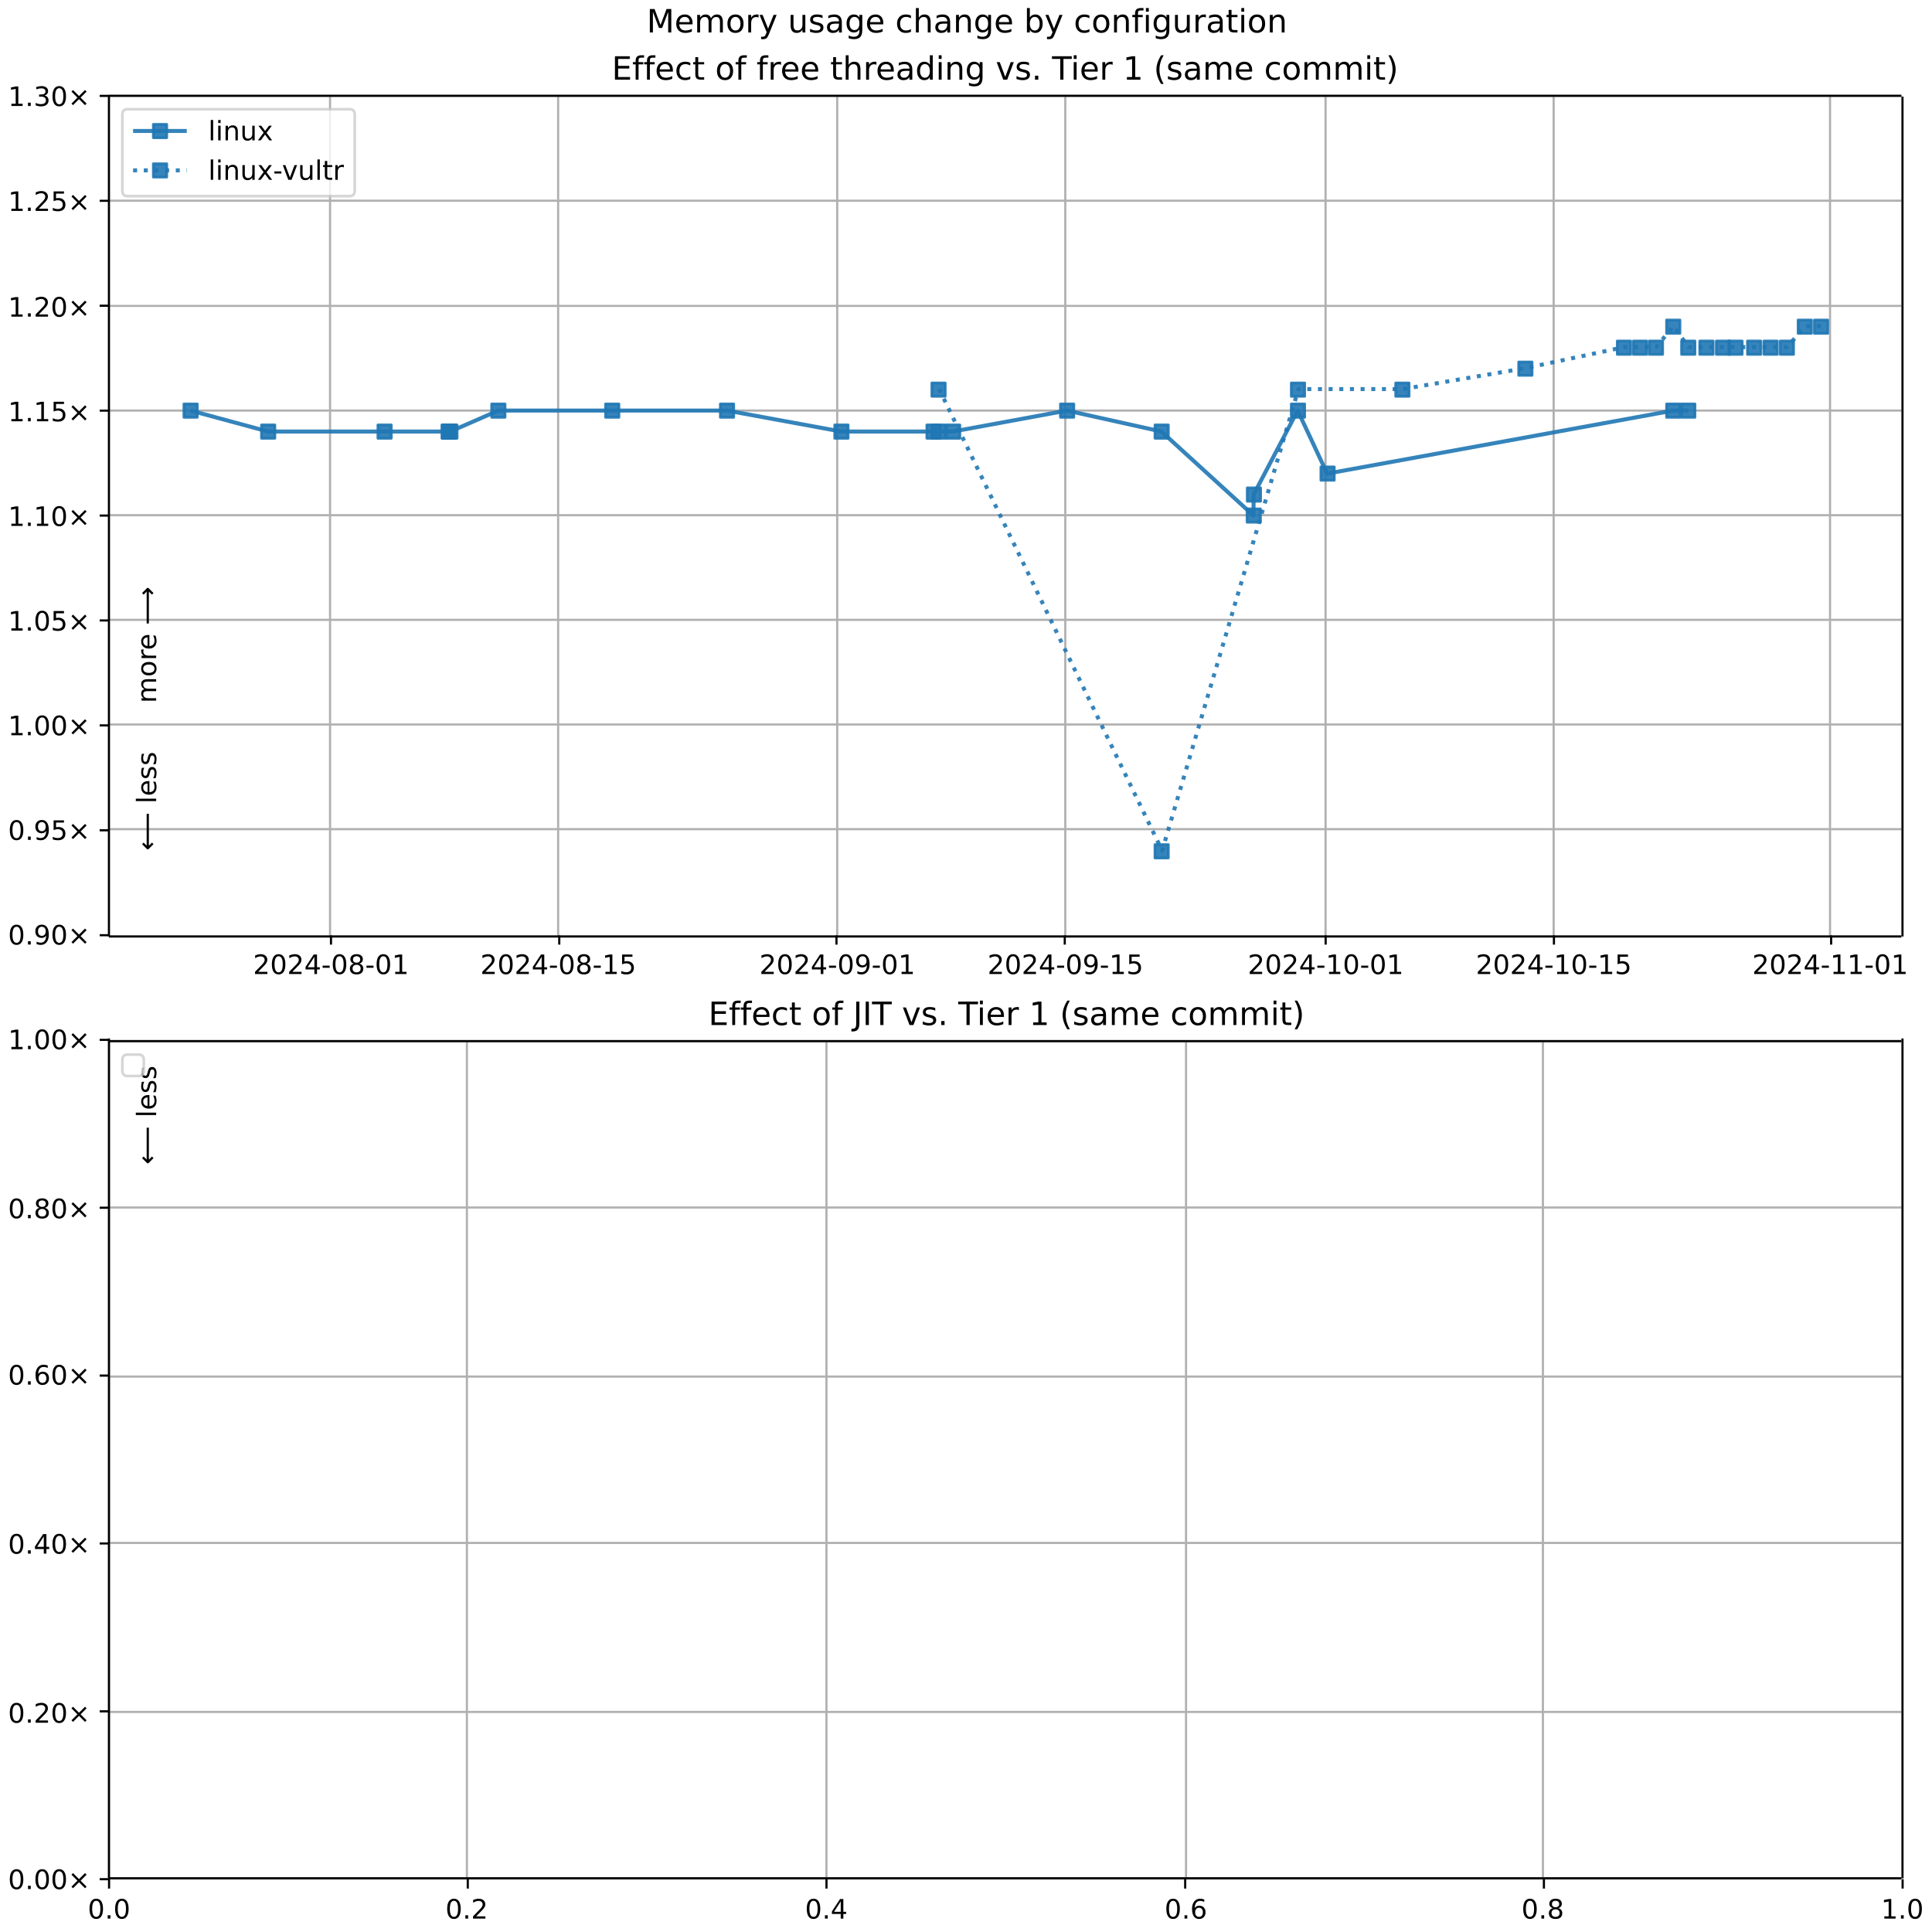
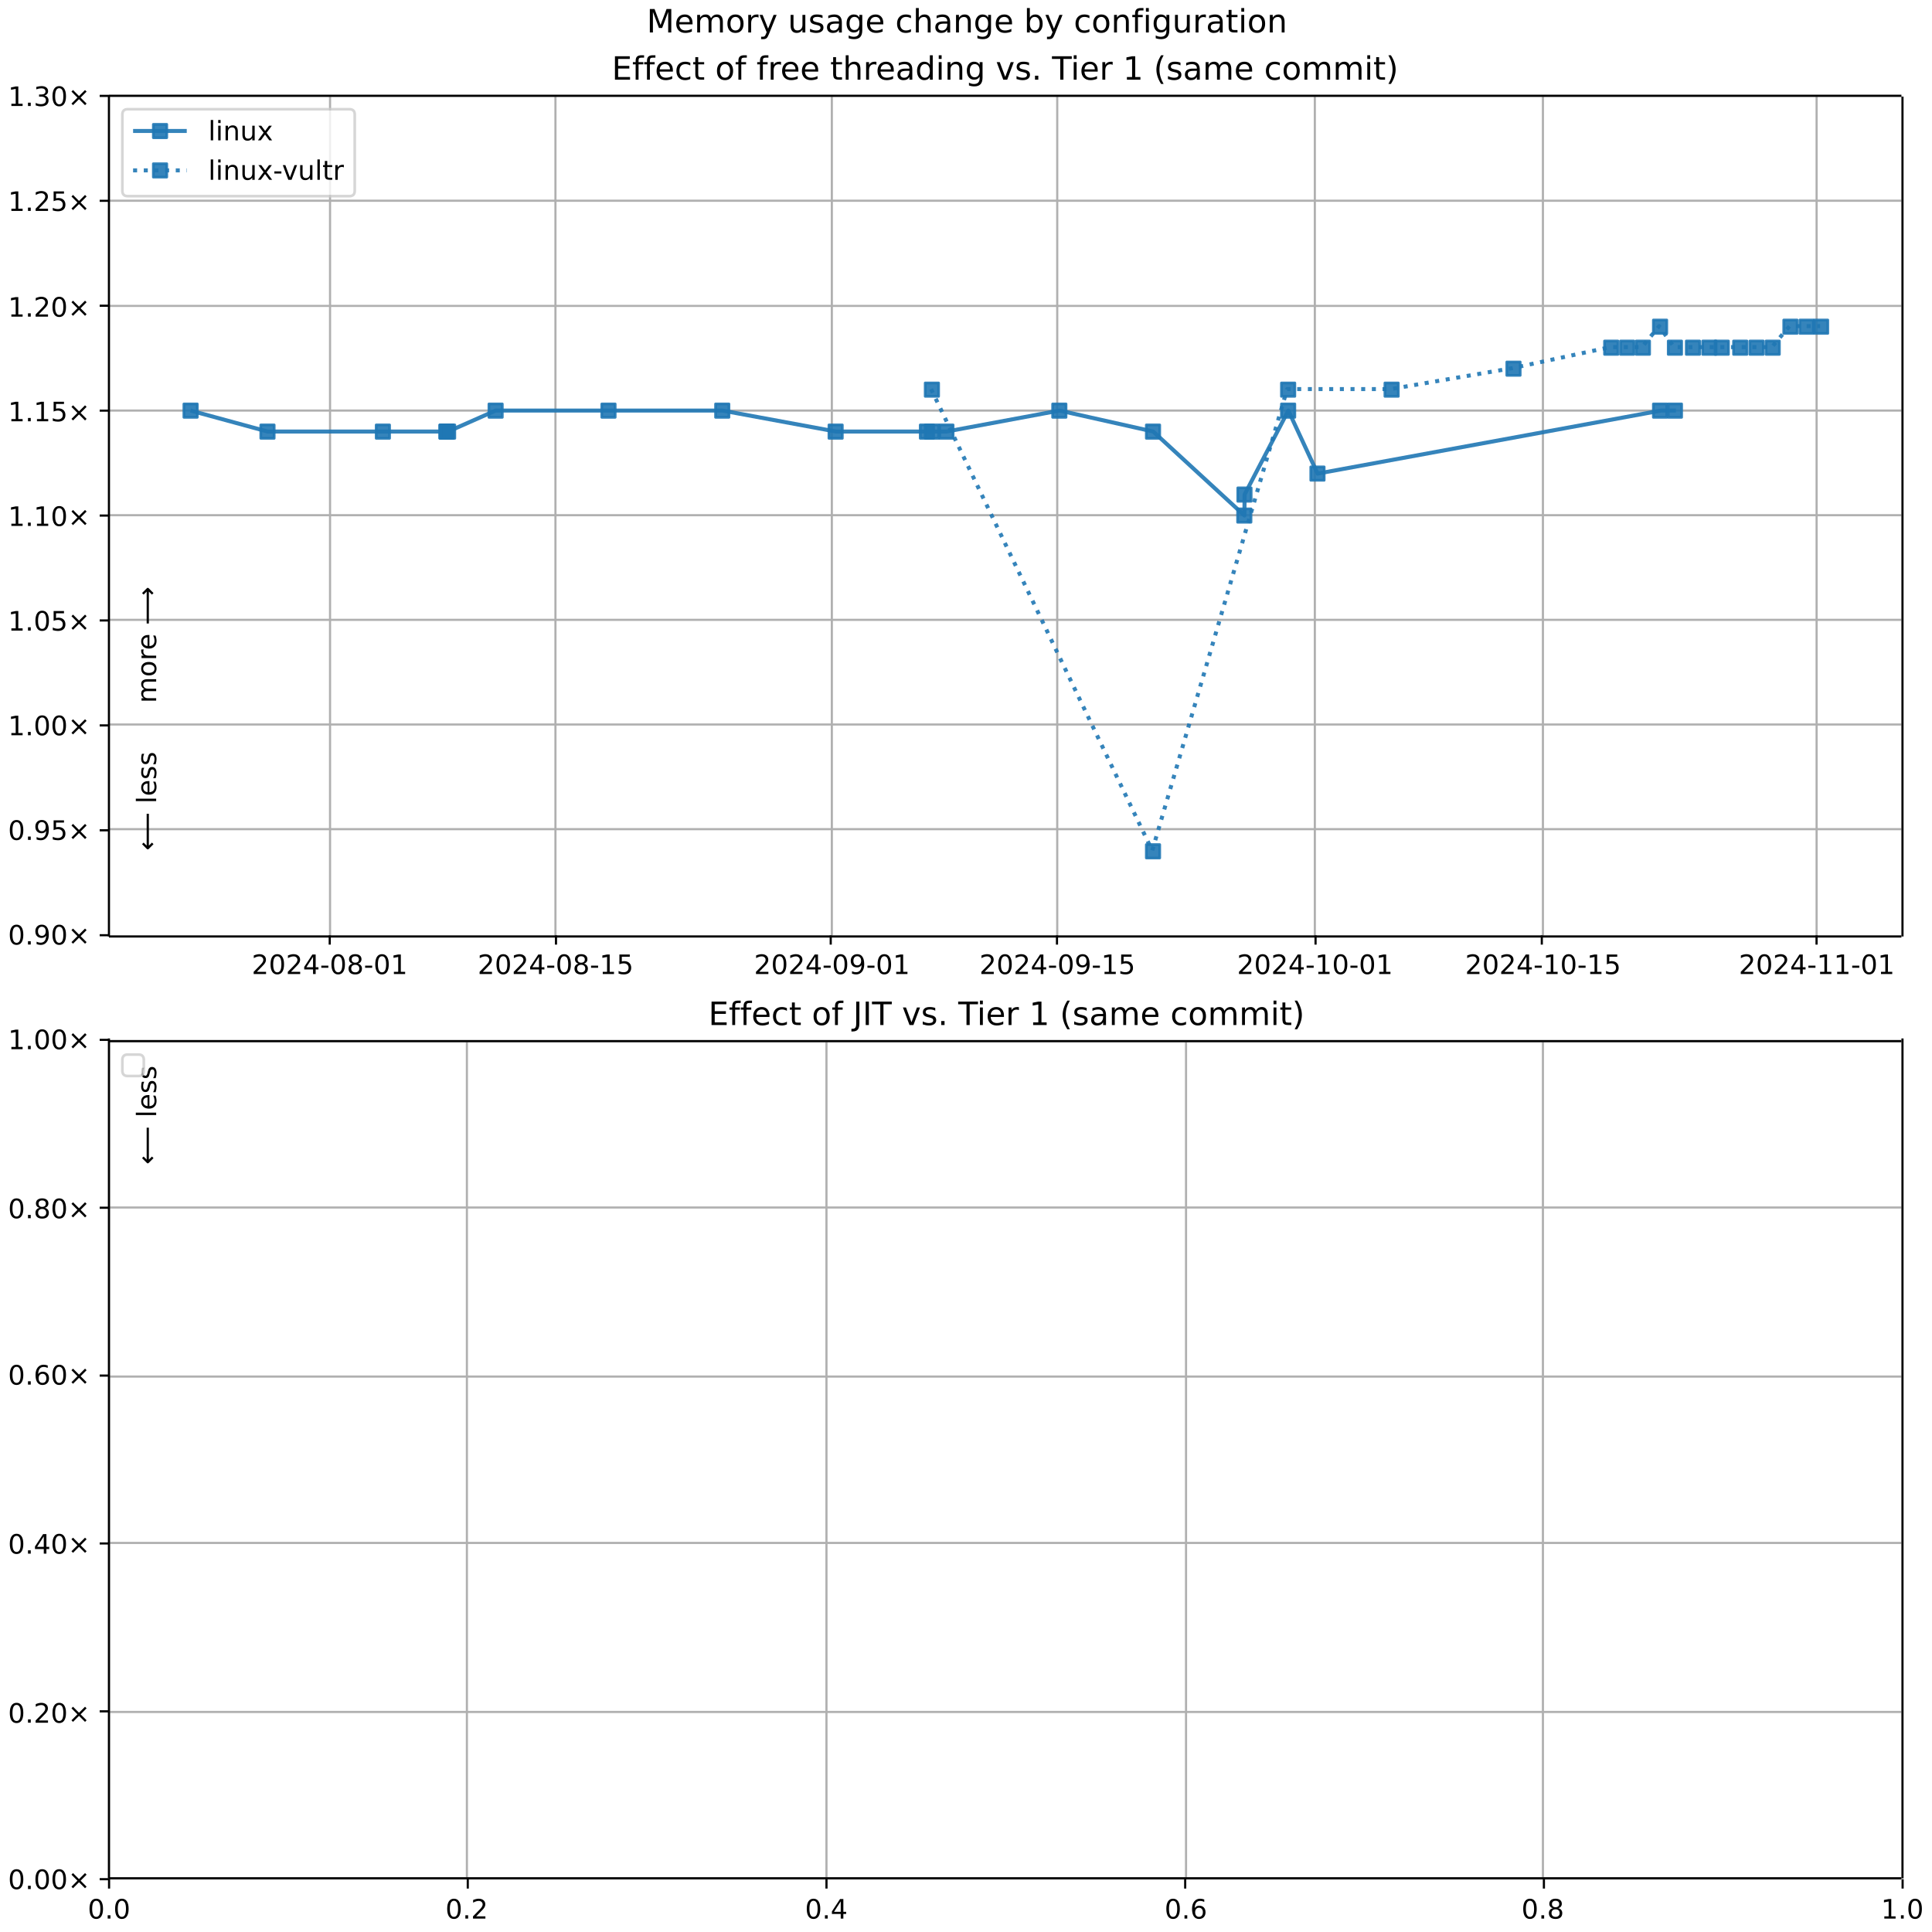
<svg xmlns="http://www.w3.org/2000/svg" xmlns:xlink="http://www.w3.org/1999/xlink" width="720pt" height="720pt" version="1.1" viewBox="0 0 720 720">
  <defs>
    <style type="text/css">*{stroke-linejoin: round; stroke-linecap: butt}</style>
  </defs>
  <path d="m0 720h720v-720h-720z" fill="#fff" />
  <path d="m40.6 349h668v-313h-668z" fill="#fff" />
  <path d="m123 349v-313" clip-path="url(#e)" fill="none" stroke="#b0b0b0" stroke-linecap="square" stroke-width=".8" />
  <defs>
    <path id="l" d="m0 0v3.5" stroke="#000" stroke-width=".8" />
  </defs>
-   <use x="123.347" y="348.529" stroke="#000000" stroke-width=".8" xlink:href="#l" />
-   <g transform="translate(94.3 363) scale(.1 -.1)">
+   <use x="122.881" y="348.529" stroke="#000000" stroke-width=".8" xlink:href="#l" />
+   <g transform="translate(93.8 363) scale(.1 -.1)">
    <defs>
      <path id="f" transform="scale(.0156)" d="m1228 531h2203v-531h-2962v531q359 372 979 998 621 627 780 809 303 340 423 576 121 236 121 464 0 372-261 606-261 235-680 235-297 0-627-103-329-103-704-313v638q381 153 712 231 332 78 607 78 725 0 1156-363 431-362 431-968 0-288-108-546-107-257-392-607-78-91-497-524-418-433-1181-1211z" />
      <path id="a" transform="scale(.0156)" d="m2034 4250q-487 0-733-480-245-479-245-1442 0-959 245-1439 246-480 733-480 491 0 736 480 246 480 246 1439 0 963-246 1442-245 480-736 480zm0 500q785 0 1199-621 414-620 414-1801 0-1178-414-1799-414-620-1199-620-784 0-1198 620-414 621-414 1799 0 1181 414 1801 414 621 1198 621z" />
      <path id="r" transform="scale(.0156)" d="m2419 4116-1594-2491h1594v2491zm-166 550h794v-3041h666v-525h-666v-1100h-628v1100h-2106v609l1940 2957z" />
      <path id="j" transform="scale(.0156)" d="m313 2009h1684v-512h-1684v512z" />
      <path id="ac" transform="scale(.0156)" d="m2034 2216q-450 0-708-241-257-241-257-662 0-422 257-663 258-241 708-241t709 242q260 243 260 662 0 421-258 662-257 241-711 241zm-631 268q-406 100-633 378-226 279-226 679 0 559 398 884 399 325 1092 325 697 0 1094-325t397-884q0-400-227-679-226-278-629-378 456-106 710-416 255-309 255-755 0-679-414-1042-414-362-1186-362-771 0-1186 362-414 363-414 1042 0 446 256 755 257 310 713 416zm-231 997q0-362 226-565 227-203 636-203 407 0 636 203 230 203 230 565 0 363-230 566-229 203-636 203-409 0-636-203-226-203-226-566z" />
      <path id="c" transform="scale(.0156)" d="m794 531h1031v3560l-1122-225v575l1116 225h631v-4135h1031v-531h-2687v531z" />
    </defs>
    <use xlink:href="#f" />
    <use x="63.623" xlink:href="#a" />
    <use x="127.246" xlink:href="#f" />
    <use x="190.869" xlink:href="#r" />
    <use x="254.492" xlink:href="#j" />
    <use x="290.576" xlink:href="#a" />
    <use x="354.199" xlink:href="#ac" />
    <use x="417.822" xlink:href="#j" />
    <use x="453.906" xlink:href="#a" />
    <use x="517.529" xlink:href="#c" />
  </g>
-   <path d="m208 349v-313" clip-path="url(#e)" fill="none" stroke="#b0b0b0" stroke-linecap="square" stroke-width=".8" />
-   <use x="208.422" y="348.529" stroke="#000000" stroke-width=".8" xlink:href="#l" />
-   <g transform="translate(179 363) scale(.1 -.1)">
+   <path d="m207 349v-313" clip-path="url(#e)" fill="none" stroke="#b0b0b0" stroke-linecap="square" stroke-width=".8" />
+   <use x="207.2" y="348.529" stroke="#000000" stroke-width=".8" xlink:href="#l" />
+   <g transform="translate(178 363) scale(.1 -.1)">
    <defs>
      <path id="u" transform="scale(.0156)" d="m691 4666h2478v-532h-1900v-1143q137 47 274 70 138 23 276 23 781 0 1237-428 457-428 457-1159 0-753-469-1171-469-417-1322-417-294 0-599 50-304 50-629 150v635q281-153 581-228t634-75q541 0 856 284 316 284 316 772 0 487-316 771-315 285-856 285-253 0-505-56-251-56-513-175v2344z" />
    </defs>
    <use xlink:href="#f" />
    <use x="63.623" xlink:href="#a" />
    <use x="127.246" xlink:href="#f" />
    <use x="190.869" xlink:href="#r" />
    <use x="254.492" xlink:href="#j" />
    <use x="290.576" xlink:href="#a" />
    <use x="354.199" xlink:href="#ac" />
    <use x="417.822" xlink:href="#j" />
    <use x="453.906" xlink:href="#c" />
    <use x="517.529" xlink:href="#u" />
  </g>
-   <path d="m312 349v-313" clip-path="url(#e)" fill="none" stroke="#b0b0b0" stroke-linecap="square" stroke-width=".8" />
-   <use x="311.727" y="348.529" stroke="#000000" stroke-width=".8" xlink:href="#l" />
-   <g transform="translate(283 363) scale(.1 -.1)">
+   <path d="m310 349v-313" clip-path="url(#e)" fill="none" stroke="#b0b0b0" stroke-linecap="square" stroke-width=".8" />
+   <use x="309.587" y="348.529" stroke="#000000" stroke-width=".8" xlink:href="#l" />
+   <g transform="translate(281 363) scale(.1 -.1)">
    <defs>
      <path id="ab" transform="scale(.0156)" d="m703 97v575q238-113 481-172 244-59 479-59 625 0 954 420 330 420 377 1277-181-269-460-413-278-144-615-144-700 0-1108 423-408 424-408 1159 0 718 425 1152 425 435 1131 435 810 0 1236-621 427-620 427-1801 0-1103-524-1761-523-658-1407-658-238 0-482 47-243 47-506 141zm1256 1978q425 0 673 290 249 291 249 798 0 503-249 795-248 292-673 292t-673-292-248-795q0-507 248-798 248-290 673-290z" />
    </defs>
    <use xlink:href="#f" />
    <use x="63.623" xlink:href="#a" />
    <use x="127.246" xlink:href="#f" />
    <use x="190.869" xlink:href="#r" />
    <use x="254.492" xlink:href="#j" />
    <use x="290.576" xlink:href="#a" />
    <use x="354.199" xlink:href="#ab" />
    <use x="417.822" xlink:href="#j" />
    <use x="453.906" xlink:href="#a" />
    <use x="517.529" xlink:href="#c" />
  </g>
-   <path d="m397 349v-313" clip-path="url(#e)" fill="none" stroke="#b0b0b0" stroke-linecap="square" stroke-width=".8" />
-   <use x="396.802" y="348.529" stroke="#000000" stroke-width=".8" xlink:href="#l" />
-   <g transform="translate(368 363) scale(.1 -.1)">
+   <path d="m394 349v-313" clip-path="url(#e)" fill="none" stroke="#b0b0b0" stroke-linecap="square" stroke-width=".8" />
+   <use x="393.905" y="348.529" stroke="#000000" stroke-width=".8" xlink:href="#l" />
+   <g transform="translate(365 363) scale(.1 -.1)">
    <use xlink:href="#f" />
    <use x="63.623" xlink:href="#a" />
    <use x="127.246" xlink:href="#f" />
    <use x="190.869" xlink:href="#r" />
    <use x="254.492" xlink:href="#j" />
    <use x="290.576" xlink:href="#a" />
    <use x="354.199" xlink:href="#ab" />
    <use x="417.822" xlink:href="#j" />
    <use x="453.906" xlink:href="#c" />
    <use x="517.529" xlink:href="#u" />
  </g>
-   <path d="m494 349v-313" clip-path="url(#e)" fill="none" stroke="#b0b0b0" stroke-linecap="square" stroke-width=".8" />
-   <use x="494.031" y="348.529" stroke="#000000" stroke-width=".8" xlink:href="#l" />
-   <g transform="translate(465 363) scale(.1 -.1)">
+   <path d="m490 349v-313" clip-path="url(#e)" fill="none" stroke="#b0b0b0" stroke-linecap="square" stroke-width=".8" />
+   <use x="490.269" y="348.529" stroke="#000000" stroke-width=".8" xlink:href="#l" />
+   <g transform="translate(461 363) scale(.1 -.1)">
    <use xlink:href="#f" />
    <use x="63.623" xlink:href="#a" />
    <use x="127.246" xlink:href="#f" />
    <use x="190.869" xlink:href="#r" />
    <use x="254.492" xlink:href="#j" />
    <use x="290.576" xlink:href="#c" />
    <use x="354.199" xlink:href="#a" />
    <use x="417.822" xlink:href="#j" />
    <use x="453.906" xlink:href="#a" />
    <use x="517.529" xlink:href="#c" />
  </g>
-   <path d="m579 349v-313" clip-path="url(#e)" fill="none" stroke="#b0b0b0" stroke-linecap="square" stroke-width=".8" />
-   <use x="579.106" y="348.529" stroke="#000000" stroke-width=".8" xlink:href="#l" />
-   <g transform="translate(550 363) scale(.1 -.1)">
+   <path d="m575 349v-313" clip-path="url(#e)" fill="none" stroke="#b0b0b0" stroke-linecap="square" stroke-width=".8" />
+   <use x="574.587" y="348.529" stroke="#000000" stroke-width=".8" xlink:href="#l" />
+   <g transform="translate(546 363) scale(.1 -.1)">
    <use xlink:href="#f" />
    <use x="63.623" xlink:href="#a" />
    <use x="127.246" xlink:href="#f" />
    <use x="190.869" xlink:href="#r" />
    <use x="254.492" xlink:href="#j" />
    <use x="290.576" xlink:href="#c" />
    <use x="354.199" xlink:href="#a" />
    <use x="417.822" xlink:href="#j" />
    <use x="453.906" xlink:href="#c" />
    <use x="517.529" xlink:href="#u" />
  </g>
-   <path d="m682 349v-313" clip-path="url(#e)" fill="none" stroke="#b0b0b0" stroke-linecap="square" stroke-width=".8" />
-   <use x="682.411" y="348.529" stroke="#000000" stroke-width=".8" xlink:href="#l" />
-   <g transform="translate(653 363) scale(.1 -.1)">
+   <path d="m677 349v-313" clip-path="url(#e)" fill="none" stroke="#b0b0b0" stroke-linecap="square" stroke-width=".8" />
+   <use x="676.974" y="348.529" stroke="#000000" stroke-width=".8" xlink:href="#l" />
+   <g transform="translate(648 363) scale(.1 -.1)">
    <use xlink:href="#f" />
    <use x="63.623" xlink:href="#a" />
    <use x="127.246" xlink:href="#f" />
    <use x="190.869" xlink:href="#r" />
    <use x="254.492" xlink:href="#j" />
    <use x="290.576" xlink:href="#c" />
    <use x="354.199" xlink:href="#c" />
    <use x="417.822" xlink:href="#j" />
    <use x="453.906" xlink:href="#a" />
    <use x="517.529" xlink:href="#c" />
  </g>
  <path d="m40.6 349h668" clip-path="url(#e)" fill="none" stroke="#b0b0b0" stroke-linecap="square" stroke-width=".8" />
  <defs>
    <path id="h" d="m0 0h-3.5" stroke="#000" stroke-width=".8" />
  </defs>
  <use x="40.646" y="348.529" stroke="#000000" stroke-width=".8" xlink:href="#h" />
  <g transform="translate(3 352) scale(.1 -.1)">
    <defs>
      <path id="d" transform="scale(.0156)" d="m684 794h660v-794h-660v794z" />
      <path id="i" transform="scale(.0156)" d="m4488 3438-1429-1435 1429-1428-372-378-1435 1434-1434-1434-369 378 1425 1428-1425 1435 369 378 1434-1435 1435 1435 372-378z" />
    </defs>
    <use xlink:href="#a" />
    <use x="63.623" xlink:href="#d" />
    <use x="95.41" xlink:href="#ab" />
    <use x="159.033" xlink:href="#a" />
    <use x="222.656" xlink:href="#i" />
  </g>
  <path d="m40.6 309h668" clip-path="url(#e)" fill="none" stroke="#b0b0b0" stroke-linecap="square" stroke-width=".8" />
  <use x="40.646" y="309.429" stroke="#000000" stroke-width=".8" xlink:href="#h" />
  <g transform="translate(3 313) scale(.1 -.1)">
    <use xlink:href="#a" />
    <use x="63.623" xlink:href="#d" />
    <use x="95.41" xlink:href="#ab" />
    <use x="159.033" xlink:href="#u" />
    <use x="222.656" xlink:href="#i" />
  </g>
  <path d="m40.6 270h668" clip-path="url(#e)" fill="none" stroke="#b0b0b0" stroke-linecap="square" stroke-width=".8" />
  <use x="40.646" y="270.33" stroke="#000000" stroke-width=".8" xlink:href="#h" />
  <g transform="translate(3 274) scale(.1 -.1)">
    <use xlink:href="#c" />
    <use x="63.623" xlink:href="#d" />
    <use x="95.41" xlink:href="#a" />
    <use x="159.033" xlink:href="#a" />
    <use x="222.656" xlink:href="#i" />
  </g>
  <path d="m40.6 231h668" clip-path="url(#e)" fill="none" stroke="#b0b0b0" stroke-linecap="square" stroke-width=".8" />
  <use x="40.646" y="231.23" stroke="#000000" stroke-width=".8" xlink:href="#h" />
  <g transform="translate(3 235) scale(.1 -.1)">
    <use xlink:href="#c" />
    <use x="63.623" xlink:href="#d" />
    <use x="95.41" xlink:href="#a" />
    <use x="159.033" xlink:href="#u" />
    <use x="222.656" xlink:href="#i" />
  </g>
  <path d="m40.6 192h668" clip-path="url(#e)" fill="none" stroke="#b0b0b0" stroke-linecap="square" stroke-width=".8" />
  <use x="40.646" y="192.131" stroke="#000000" stroke-width=".8" xlink:href="#h" />
  <g transform="translate(3 196) scale(.1 -.1)">
    <use xlink:href="#c" />
    <use x="63.623" xlink:href="#d" />
    <use x="95.41" xlink:href="#c" />
    <use x="159.033" xlink:href="#a" />
    <use x="222.656" xlink:href="#i" />
  </g>
  <path d="m40.6 153h668" clip-path="url(#e)" fill="none" stroke="#b0b0b0" stroke-linecap="square" stroke-width=".8" />
  <use x="40.646" y="153.031" stroke="#000000" stroke-width=".8" xlink:href="#h" />
  <g transform="translate(3 157) scale(.1 -.1)">
    <use xlink:href="#c" />
    <use x="63.623" xlink:href="#d" />
    <use x="95.41" xlink:href="#c" />
    <use x="159.033" xlink:href="#u" />
    <use x="222.656" xlink:href="#i" />
  </g>
  <path d="m40.6 114h668" clip-path="url(#e)" fill="none" stroke="#b0b0b0" stroke-linecap="square" stroke-width=".8" />
  <use x="40.646" y="113.932" stroke="#000000" stroke-width=".8" xlink:href="#h" />
  <g transform="translate(3 118) scale(.1 -.1)">
    <use xlink:href="#c" />
    <use x="63.623" xlink:href="#d" />
    <use x="95.41" xlink:href="#f" />
    <use x="159.033" xlink:href="#a" />
    <use x="222.656" xlink:href="#i" />
  </g>
  <path d="m40.6 74.8h668" clip-path="url(#e)" fill="none" stroke="#b0b0b0" stroke-linecap="square" stroke-width=".8" />
  <use x="40.646" y="74.832" stroke="#000000" stroke-width=".8" xlink:href="#h" />
  <g transform="translate(3 78.6) scale(.1 -.1)">
    <use xlink:href="#c" />
    <use x="63.623" xlink:href="#d" />
    <use x="95.41" xlink:href="#f" />
    <use x="159.033" xlink:href="#u" />
    <use x="222.656" xlink:href="#i" />
  </g>
  <path d="m40.6 35.7h668" clip-path="url(#e)" fill="none" stroke="#b0b0b0" stroke-linecap="square" stroke-width=".8" />
  <use x="40.646" y="35.733" stroke="#000000" stroke-width=".8" xlink:href="#h" />
  <g transform="translate(3 39.5) scale(.1 -.1)">
    <defs>
      <path id="at" transform="scale(.0156)" d="m2597 2516q453-97 707-404 255-306 255-756 0-690-475-1069-475-378-1350-378-293 0-604 58t-642 174v609q262-153 574-231 313-78 654-78 593 0 904 234t311 681q0 413-289 645-289 233-804 233h-544v519h569q465 0 712 186t247 536q0 359-255 551-254 193-729 193-260 0-557-57-297-56-653-174v562q360 100 674 150t592 50q719 0 1137-327 419-326 419-882 0-388-222-655t-631-370z" />
    </defs>
    <use xlink:href="#c" />
    <use x="63.623" xlink:href="#d" />
    <use x="95.41" xlink:href="#at" />
    <use x="159.033" xlink:href="#a" />
    <use x="222.656" xlink:href="#i" />
  </g>
-   <path d="m71 153 28.9 7.82h43.4 23.9 0.039 0.578l17.9-7.82h42.4 42.8l42.6 7.82h34.3 1.87 5.45l42.5-7.82 35.2 7.82 34.3 31.3 0.064-7.82 16.4-31.3 11 23.5 129-23.5h5.59" clip-path="url(#e)" fill="none" stroke="#1f77b4" stroke-linecap="square" stroke-opacity=".9" stroke-width="1.5" />
+   <path d="m71 153 28.7 7.82h43 23.7 0.038 0.573l17.7-7.82h42.1 42.4l42.3 7.82h34 1.85 5.4l42.1-7.82 34.9 7.82 34 31.3 0.063-7.82 16.3-31.3 10.9 23.5 128-23.5h5.54" clip-path="url(#e)" fill="none" stroke="#1f77b4" stroke-linecap="square" stroke-opacity=".9" stroke-width="1.5" />
  <defs>
    <path id="b" d="m-2.5 2.5h5v-5h-5z" stroke="#1f77b4" stroke-opacity=".9" />
  </defs>
  <g clip-path="url(#e)" fill="#1f77b4" fill-opacity=".9" stroke="#1f77b4" stroke-opacity=".9">
    <use x="71.027" y="153.031" xlink:href="#b" />
-     <use x="99.941" y="160.851" xlink:href="#b" />
-     <use x="143.332" y="160.851" xlink:href="#b" />
-     <use x="167.239" y="160.851" xlink:href="#b" />
-     <use x="167.277" y="160.851" xlink:href="#b" />
-     <use x="167.856" y="160.851" xlink:href="#b" />
-     <use x="185.724" y="153.031" xlink:href="#b" />
-     <use x="228.163" y="153.031" xlink:href="#b" />
-     <use x="270.939" y="153.031" xlink:href="#b" />
-     <use x="313.572" y="160.851" xlink:href="#b" />
-     <use x="347.901" y="160.851" xlink:href="#b" />
-     <use x="349.772" y="160.851" xlink:href="#b" />
-     <use x="355.222" y="160.851" xlink:href="#b" />
-     <use x="397.688" y="153.031" xlink:href="#b" />
-     <use x="432.916" y="160.851" xlink:href="#b" />
-     <use x="467.239" y="192.131" xlink:href="#b" />
-     <use x="467.303" y="184.311" xlink:href="#b" />
-     <use x="483.716" y="153.031" xlink:href="#b" />
-     <use x="494.751" y="176.491" xlink:href="#b" />
-     <use x="623.574" y="153.031" xlink:href="#b" />
-     <use x="629.165" y="153.031" xlink:href="#b" />
+     <use x="99.684" y="160.851" xlink:href="#b" />
+     <use x="142.689" y="160.851" xlink:href="#b" />
+     <use x="166.383" y="160.851" xlink:href="#b" />
+     <use x="166.422" y="160.851" xlink:href="#b" />
+     <use x="166.995" y="160.851" xlink:href="#b" />
+     <use x="184.704" y="153.031" xlink:href="#b" />
+     <use x="226.766" y="153.031" xlink:href="#b" />
+     <use x="269.161" y="153.031" xlink:href="#b" />
+     <use x="311.415" y="160.851" xlink:href="#b" />
+     <use x="345.439" y="160.851" xlink:href="#b" />
+     <use x="347.293" y="160.851" xlink:href="#b" />
+     <use x="352.695" y="160.851" xlink:href="#b" />
+     <use x="394.783" y="153.031" xlink:href="#b" />
+     <use x="429.698" y="160.851" xlink:href="#b" />
+     <use x="463.716" y="192.131" xlink:href="#b" />
+     <use x="463.779" y="184.311" xlink:href="#b" />
+     <use x="480.046" y="153.031" xlink:href="#b" />
+     <use x="490.983" y="176.491" xlink:href="#b" />
+     <use x="618.66" y="153.031" xlink:href="#b" />
+     <use x="624.201" y="153.031" xlink:href="#b" />
  </g>
  <g stroke="#1f77b4" stroke-opacity=".9">
-     <path d="m350 145 83.1 172 50.8-172h38.9l45.8-7.82 36.7-7.82h6 5.91l6.45-7.82 5.59 7.82h6.78 6.18 4.66 6.94 6.14 6.07l6.67-7.82h6.07" clip-path="url(#e)" fill="none" stroke-dasharray="1.5,2.475" stroke-width="1.5" />
+     <path d="m347 145 82.4 172 50.3-172h38.6l45.4-7.82 36.4-7.82h5.95 5.86l6.4-7.82 5.54 7.82h6.72 6.12 4.62 6.88 6.09 6.01l6.61-7.82h6.02 5.4" clip-path="url(#e)" fill="none" stroke-dasharray="1.5,2.475" stroke-width="1.5" />
    <g clip-path="url(#e)" fill="#1f77b4" fill-opacity=".9">
-       <use x="349.772" y="145.211" xlink:href="#b" />
-       <use x="432.916" y="317.249" xlink:href="#b" />
-       <use x="483.716" y="145.211" xlink:href="#b" />
-       <use x="522.628" y="145.211" xlink:href="#b" />
-       <use x="568.461" y="137.391" xlink:href="#b" />
-       <use x="605.207" y="129.572" xlink:href="#b" />
-       <use x="611.207" y="129.572" xlink:href="#b" />
-       <use x="617.119" y="129.572" xlink:href="#b" />
-       <use x="623.574" y="121.752" xlink:href="#b" />
-       <use x="629.165" y="129.572" xlink:href="#b" />
-       <use x="635.94" y="129.572" xlink:href="#b" />
-       <use x="642.115" y="129.572" xlink:href="#b" />
-       <use x="646.774" y="129.572" xlink:href="#b" />
-       <use x="653.717" y="129.572" xlink:href="#b" />
-       <use x="659.859" y="129.572" xlink:href="#b" />
-       <use x="665.925" y="129.572" xlink:href="#b" />
-       <use x="672.592" y="121.752" xlink:href="#b" />
+       <use x="347.293" y="145.211" xlink:href="#b" />
+       <use x="429.698" y="317.249" xlink:href="#b" />
+       <use x="480.046" y="145.211" xlink:href="#b" />
+       <use x="518.612" y="145.211" xlink:href="#b" />
+       <use x="564.037" y="137.391" xlink:href="#b" />
+       <use x="600.457" y="129.572" xlink:href="#b" />
+       <use x="606.403" y="129.572" xlink:href="#b" />
+       <use x="612.263" y="129.572" xlink:href="#b" />
+       <use x="618.66" y="121.752" xlink:href="#b" />
+       <use x="624.201" y="129.572" xlink:href="#b" />
+       <use x="630.917" y="129.572" xlink:href="#b" />
+       <use x="637.037" y="129.572" xlink:href="#b" />
+       <use x="641.654" y="129.572" xlink:href="#b" />
+       <use x="648.536" y="129.572" xlink:href="#b" />
+       <use x="654.622" y="129.572" xlink:href="#b" />
+       <use x="660.635" y="129.572" xlink:href="#b" />
+       <use x="667.242" y="121.752" xlink:href="#b" />
+       <use x="673.263" y="121.752" xlink:href="#b" />
      <use x="678.666" y="121.752" xlink:href="#b" />
    </g>
  </g>
  <path d="m40.6 349v-313" fill="none" stroke="#000" stroke-linecap="square" stroke-width=".8" />
  <path d="m709 349v-313" fill="none" stroke="#000" stroke-linecap="square" stroke-width=".8" />
  <path d="m40.6 349h668" fill="none" stroke="#000" stroke-linecap="square" stroke-width=".8" />
  <path d="m40.6 35.7h668" fill="none" stroke="#000" stroke-linecap="square" stroke-width=".8" />
  <g clip-path="url(#e)">
    <g transform="translate(58.2 262) rotate(-90) scale(.1 -.1)">
      <defs>
        <path id="p" transform="scale(.0156)" d="m3328 2828q216 388 516 572t706 184q547 0 844-383 297-382 297-1088v-2113h-578v2094q0 503-179 746-178 244-543 244-447 0-707-297-259-296-259-809v-1978h-578v2094q0 506-178 748t-550 242q-441 0-701-298-259-298-259-808v-1978h-578v3500h578v-544q197 322 472 475t653 153q382 0 649-194 267-193 395-562z" />
        <path id="o" transform="scale(.0156)" d="m1959 3097q-462 0-731-361t-269-989 267-989q268-361 733-361 460 0 728 362 269 363 269 988 0 622-269 986-268 364-728 364zm0 487q750 0 1178-488 429-487 429-1349 0-859-429-1349-428-489-1178-489-753 0-1180 489-426 490-426 1349 0 862 426 1349 427 488 1180 488z" />
        <path id="n" transform="scale(.0156)" d="m2631 2963q-97 56-211 82-114 27-251 27-488 0-749-317t-261-911v-1844h-578v3500h578v-544q182 319 472 473 291 155 707 155 59 0 131-8 72-7 159-23l3-590z" />
        <path id="g" transform="scale(.0156)" d="m3597 1894v-281h-2644q38-594 358-905t892-311q331 0 642 81t618 244v-544q-310-131-635-200t-659-69q-838 0-1327 487-489 488-489 1320 0 859 464 1363 464 505 1252 505 706 0 1117-455 411-454 411-1235zm-575 169q-6 471-264 752-258 282-683 282-481 0-770-272t-333-766l2050 4z" />
        <path id="am" transform="scale(.0156)" d="m8863 2147v-281l-1229-1228-375 375 729 728h-7622v531h7622l-729 728 375 375 1229-1228z" />
      </defs>
      <use xlink:href="#p" />
      <use x="97.412" xlink:href="#o" />
      <use x="158.594" xlink:href="#n" />
      <use x="197.457" xlink:href="#g" />
      <use x="258.98" xlink:href="#DejaVuSans-20" />
      <use x="290.768" xlink:href="#am" />
    </g>
  </g>
  <g clip-path="url(#e)">
    <g transform="translate(58.2 317) rotate(-90) scale(.1 -.1)">
      <defs>
        <path id="an" transform="scale(.0156)" d="m313 1866v281l1228 1228 375-375-728-728h7621v-531h-7621l728-728-375-375-1228 1228z" />
        <path id="z" transform="scale(.0156)" d="m603 4863h575v-4863h-575v4863z" />
        <path id="m" transform="scale(.0156)" d="m2834 3397v-544q-243 125-506 187-262 63-544 63-428 0-642-131t-214-394q0-200 153-314t616-217l197-44q612-131 870-370t258-667q0-488-386-773-386-284-1061-284-281 0-586 55t-642 164v594q319-166 628-249 309-82 613-82 406 0 624 139 219 139 219 392 0 234-158 359-157 125-692 241l-200 47q-534 112-772 345-237 233-237 639 0 494 350 762 350 269 994 269 318 0 599-47 282-46 519-140z" />
      </defs>
      <use xlink:href="#an" />
      <use x="143.359" xlink:href="#DejaVuSans-20" />
      <use x="175.146" xlink:href="#z" />
      <use x="202.93" xlink:href="#g" />
      <use x="264.453" xlink:href="#m" />
      <use x="316.553" xlink:href="#m" />
    </g>
  </g>
  <g transform="translate(228 29.7) scale(.12 -.12)">
    <defs>
      <path id="ai" transform="scale(.0156)" d="m628 4666h2950v-532h-2319v-1381h2222v-531h-2222v-1691h2375v-531h-3006v4666z" />
      <path id="s" transform="scale(.0156)" d="m2375 4863v-479h-550q-309 0-430-125-120-125-120-450v-309h947v-447h-947v-3053h-578v3053h-550v447h550v244q0 584 272 851 272 268 862 268h544z" />
      <path id="w" transform="scale(.0156)" d="m3122 3366v-538q-244 135-489 202t-495 67q-560 0-870-355-309-354-309-995t309-996q310-354 870-354 250 0 495 67t489 202v-532q-241-112-499-168-257-57-548-57-791 0-1257 497-465 497-465 1341 0 856 470 1346 471 491 1290 491 265 0 518-55 253-54 491-163z" />
      <path id="t" transform="scale(.0156)" d="m1172 4494v-994h1184v-447h-1184v-1900q0-428 117-550t477-122h590v-481h-590q-666 0-919 248-253 249-253 905v1900h-422v447h422v994h578z" />
      <path id="ah" transform="scale(.0156)" d="m3513 2113v-2113h-575v2094q0 497-194 743-194 247-581 247-466 0-735-297-269-296-269-809v-1978h-578v4863h578v-1907q207 316 486 472 280 156 646 156 603 0 912-373 310-373 310-1098z" />
      <path id="x" transform="scale(.0156)" d="m2194 1759q-697 0-966-159t-269-544q0-306 202-486 202-179 548-179 479 0 768 339t289 901v128h-572zm1147 238v-2e3h-575v531q-197-318-491-470t-719-152q-537 0-855 302-317 302-317 808 0 590 395 890 396 300 1180 300h807v57q0 397-261 614t-733 217q-300 0-585-72-284-72-546-216v532q315 122 612 182 297 61 578 61 760 0 1135-394 375-393 375-1193z" />
      <path id="ao" transform="scale(.0156)" d="m2906 2969v1894h575v-4863h-575v525q-181-312-458-464-276-152-664-152-634 0-1033 506-398 507-398 1332t398 1331q399 506 1033 506 388 0 664-152 277-151 458-463zm-1959-1222q0-634 261-995t717-361 718 361q263 361 263 995t-263 995q-262 361-718 361t-717-361-261-995z" />
      <path id="q" transform="scale(.0156)" d="m603 3500h575v-3500h-575v3500zm0 1363h575v-729h-575v729z" />
      <path id="v" transform="scale(.0156)" d="m3513 2113v-2113h-575v2094q0 497-194 743-194 247-581 247-466 0-735-297-269-296-269-809v-1978h-578v3500h578v-544q207 316 486 472 280 156 646 156 603 0 912-373 310-373 310-1098z" />
      <path id="aa" transform="scale(.0156)" d="m2906 1791q0 625-258 968-257 344-723 344-462 0-720-344-258-343-258-968 0-622 258-966t720-344q466 0 723 344 258 344 258 966zm575-1357q0-893-397-1329-396-436-1215-436-303 0-572 45t-522 139v559q253-137 500-202 247-66 503-66 566 0 847 295t281 892v285q-178-310-456-463t-666-153q-643 0-1037 490-394 491-394 1301 0 812 394 1302 394 491 1037 491 388 0 666-153t456-462v531h575v-3066z" />
      <path id="ad" transform="scale(.0156)" d="m191 3500h609l1094-2937 1094 2937h609l-1313-3500h-781l-1312 3500z" />
      <path id="ae" transform="scale(.0156)" d="m-19 4666h3947v-532h-1656v-4134h-634v4134h-1657v532z" />
      <path id="al" transform="scale(.0156)" d="m1984 4856q-418-718-622-1422-203-703-203-1425 0-721 205-1429t620-1424h-500q-468 735-701 1444t-233 1409q0 697 231 1403 232 707 703 1444h500z" />
      <path id="ak" transform="scale(.0156)" d="m513 4856h500q468-737 701-1444 233-706 233-1403 0-700-233-1409t-701-1444h-500q415 716 620 1424t205 1429q0 722-205 1425-205 704-620 1422z" />
    </defs>
    <use xlink:href="#ai" />
    <use x="63.184" xlink:href="#s" />
    <use x="98.389" xlink:href="#s" />
    <use x="133.594" xlink:href="#g" />
    <use x="195.117" xlink:href="#w" />
    <use x="250.098" xlink:href="#t" />
    <use x="289.307" xlink:href="#DejaVuSans-20" />
    <use x="321.094" xlink:href="#o" />
    <use x="382.275" xlink:href="#s" />
    <use x="417.48" xlink:href="#DejaVuSans-20" />
    <use x="449.268" xlink:href="#s" />
    <use x="484.473" xlink:href="#n" />
    <use x="523.336" xlink:href="#g" />
    <use x="584.859" xlink:href="#g" />
    <use x="646.383" xlink:href="#DejaVuSans-20" />
    <use x="678.17" xlink:href="#t" />
    <use x="717.379" xlink:href="#ah" />
    <use x="780.758" xlink:href="#n" />
    <use x="819.621" xlink:href="#g" />
    <use x="881.145" xlink:href="#x" />
    <use x="942.424" xlink:href="#ao" />
    <use x="1005.9" xlink:href="#q" />
    <use x="1033.684" xlink:href="#v" />
    <use x="1097.062" xlink:href="#aa" />
    <use x="1160.539" xlink:href="#DejaVuSans-20" />
    <use x="1192.326" xlink:href="#ad" />
    <use x="1251.506" xlink:href="#m" />
    <use x="1303.605" xlink:href="#d" />
    <use x="1335.393" xlink:href="#DejaVuSans-20" />
    <use x="1367.18" xlink:href="#ae" />
    <use x="1425.139" xlink:href="#q" />
    <use x="1452.922" xlink:href="#g" />
    <use x="1514.445" xlink:href="#n" />
    <use x="1555.559" xlink:href="#DejaVuSans-20" />
    <use x="1587.346" xlink:href="#c" />
    <use x="1650.969" xlink:href="#DejaVuSans-20" />
    <use x="1682.756" xlink:href="#al" />
    <use x="1721.77" xlink:href="#m" />
    <use x="1773.869" xlink:href="#x" />
    <use x="1835.148" xlink:href="#p" />
    <use x="1932.561" xlink:href="#g" />
    <use x="1994.084" xlink:href="#DejaVuSans-20" />
    <use x="2025.871" xlink:href="#w" />
    <use x="2080.852" xlink:href="#o" />
    <use x="2142.033" xlink:href="#p" />
    <use x="2239.445" xlink:href="#p" />
    <use x="2336.857" xlink:href="#q" />
    <use x="2364.641" xlink:href="#t" />
    <use x="2403.85" xlink:href="#ak" />
  </g>
  <path d="m47.6 73.1h82.6q2 0 2-2v-28.4q0-2-2-2h-82.6q-2 0-2 2v28.4q0 2 2 2z" fill="#fff" opacity=".8" stroke="#ccc" />
  <path d="m49.6 48.8h10 10" fill="none" stroke="#1f77b4" stroke-linecap="square" stroke-opacity=".9" stroke-width="1.5" />
  <use x="59.646" y="48.831" fill="#1f77b4" fill-opacity=".9" stroke="#1f77b4" stroke-opacity=".9" xlink:href="#b" />
  <g transform="translate(77.6 52.3) scale(.1 -.1)">
    <defs>
      <path id="y" transform="scale(.0156)" d="m544 1381v2119h575v-2097q0-497 193-746 194-248 582-248 465 0 735 297 271 297 271 810v1984h575v-3500h-575v538q-209-319-486-474-276-155-642-155-603 0-916 375-312 375-312 1097zm1447 2203z" />
      <path id="ag" transform="scale(.0156)" d="m3513 3500-1266-1703 1331-1797h-678l-1019 1375-1018-1375h-679l1360 1831-1244 1669h678l928-1247 928 1247h679z" />
    </defs>
    <use xlink:href="#z" />
    <use x="27.783" xlink:href="#q" />
    <use x="55.566" xlink:href="#v" />
    <use x="118.945" xlink:href="#y" />
    <use x="182.324" xlink:href="#ag" />
  </g>
  <path d="m49.6 63.5h10 10" fill="none" stroke="#1f77b4" stroke-dasharray="1.5,2.475" stroke-opacity=".9" stroke-width="1.5" />
  <use x="59.646" y="63.509" fill="#1f77b4" fill-opacity=".9" stroke="#1f77b4" stroke-opacity=".9" xlink:href="#b" />
  <g transform="translate(77.6 67) scale(.1 -.1)">
    <use xlink:href="#z" />
    <use x="27.783" xlink:href="#q" />
    <use x="55.566" xlink:href="#v" />
    <use x="118.945" xlink:href="#y" />
    <use x="182.324" xlink:href="#ag" />
    <use x="241.504" xlink:href="#j" />
    <use x="274.963" xlink:href="#ad" />
    <use x="334.143" xlink:href="#y" />
    <use x="397.521" xlink:href="#z" />
    <use x="425.305" xlink:href="#t" />
    <use x="464.514" xlink:href="#n" />
  </g>
  <path d="m40.6 700h668v-313h-668z" fill="#fff" />
  <path d="m40.6 700v-313" clip-path="url(#k)" fill="none" stroke="#b0b0b0" stroke-linecap="square" stroke-width=".8" />
  <use x="40.646" y="700.322" stroke="#000000" stroke-width=".8" xlink:href="#l" />
  <g transform="translate(32.7 715) scale(.1 -.1)">
    <use xlink:href="#a" />
    <use x="63.623" xlink:href="#d" />
    <use x="95.41" xlink:href="#a" />
  </g>
  <path d="m174 700v-313" clip-path="url(#k)" fill="none" stroke="#b0b0b0" stroke-linecap="square" stroke-width=".8" />
  <use x="174.326" y="700.322" stroke="#000000" stroke-width=".8" xlink:href="#l" />
  <g transform="translate(166 715) scale(.1 -.1)">
    <use xlink:href="#a" />
    <use x="63.623" xlink:href="#d" />
    <use x="95.41" xlink:href="#f" />
  </g>
  <path d="m308 700v-313" clip-path="url(#k)" fill="none" stroke="#b0b0b0" stroke-linecap="square" stroke-width=".8" />
  <use x="308.007" y="700.322" stroke="#000000" stroke-width=".8" xlink:href="#l" />
  <g transform="translate(300 715) scale(.1 -.1)">
    <use xlink:href="#a" />
    <use x="63.623" xlink:href="#d" />
    <use x="95.41" xlink:href="#r" />
  </g>
  <path d="m442 700v-313" clip-path="url(#k)" fill="none" stroke="#b0b0b0" stroke-linecap="square" stroke-width=".8" />
  <use x="441.687" y="700.322" stroke="#000000" stroke-width=".8" xlink:href="#l" />
  <g transform="translate(434 715) scale(.1 -.1)">
    <defs>
      <path id="aj" transform="scale(.0156)" d="m2113 2584q-425 0-674-291-248-290-248-796 0-503 248-796 249-292 674-292t673 292q248 293 248 796 0 506-248 796-248 291-673 291zm1253 1979v-575q-238 112-480 171-242 60-480 60-625 0-955-422-329-422-376-1275 184 272 462 417 279 145 613 145 703 0 1111-427 408-426 408-1160 0-719-425-1154-425-434-1131-434-810 0-1238 620-428 621-428 1799 0 1106 525 1764t1409 658q238 0 480-47t505-140z" />
    </defs>
    <use xlink:href="#a" />
    <use x="63.623" xlink:href="#d" />
    <use x="95.41" xlink:href="#aj" />
  </g>
  <path d="m575 700v-313" clip-path="url(#k)" fill="none" stroke="#b0b0b0" stroke-linecap="square" stroke-width=".8" />
  <use x="575.368" y="700.322" stroke="#000000" stroke-width=".8" xlink:href="#l" />
  <g transform="translate(567 715) scale(.1 -.1)">
    <use xlink:href="#a" />
    <use x="63.623" xlink:href="#d" />
    <use x="95.41" xlink:href="#ac" />
  </g>
  <path d="m709 700v-313" clip-path="url(#k)" fill="none" stroke="#b0b0b0" stroke-linecap="square" stroke-width=".8" />
  <use x="709.048" y="700.322" stroke="#000000" stroke-width=".8" xlink:href="#l" />
  <g transform="translate(701 715) scale(.1 -.1)">
    <use xlink:href="#c" />
    <use x="63.623" xlink:href="#d" />
    <use x="95.41" xlink:href="#a" />
  </g>
  <path d="m40.6 700h668" clip-path="url(#k)" fill="none" stroke="#b0b0b0" stroke-linecap="square" stroke-width=".8" />
  <use x="40.646" y="700.322" stroke="#000000" stroke-width=".8" xlink:href="#h" />
  <g transform="translate(3 704) scale(.1 -.1)">
    <use xlink:href="#a" />
    <use x="63.623" xlink:href="#d" />
    <use x="95.41" xlink:href="#a" />
    <use x="159.033" xlink:href="#a" />
    <use x="222.656" xlink:href="#i" />
  </g>
  <path d="m40.6 638h668" clip-path="url(#k)" fill="none" stroke="#b0b0b0" stroke-linecap="square" stroke-width=".8" />
  <use x="40.646" y="637.762" stroke="#000000" stroke-width=".8" xlink:href="#h" />
  <g transform="translate(3 642) scale(.1 -.1)">
    <use xlink:href="#a" />
    <use x="63.623" xlink:href="#d" />
    <use x="95.41" xlink:href="#f" />
    <use x="159.033" xlink:href="#a" />
    <use x="222.656" xlink:href="#i" />
  </g>
  <path d="m40.6 575h668" clip-path="url(#k)" fill="none" stroke="#b0b0b0" stroke-linecap="square" stroke-width=".8" />
  <use x="40.646" y="575.203" stroke="#000000" stroke-width=".8" xlink:href="#h" />
  <g transform="translate(3 579) scale(.1 -.1)">
    <use xlink:href="#a" />
    <use x="63.623" xlink:href="#d" />
    <use x="95.41" xlink:href="#r" />
    <use x="159.033" xlink:href="#a" />
    <use x="222.656" xlink:href="#i" />
  </g>
  <path d="m40.6 513h668" clip-path="url(#k)" fill="none" stroke="#b0b0b0" stroke-linecap="square" stroke-width=".8" />
  <use x="40.646" y="512.644" stroke="#000000" stroke-width=".8" xlink:href="#h" />
  <g transform="translate(3 516) scale(.1 -.1)">
    <use xlink:href="#a" />
    <use x="63.623" xlink:href="#d" />
    <use x="95.41" xlink:href="#aj" />
    <use x="159.033" xlink:href="#a" />
    <use x="222.656" xlink:href="#i" />
  </g>
  <path d="m40.6 450h668" clip-path="url(#k)" fill="none" stroke="#b0b0b0" stroke-linecap="square" stroke-width=".8" />
  <use x="40.646" y="450.085" stroke="#000000" stroke-width=".8" xlink:href="#h" />
  <g transform="translate(3 454) scale(.1 -.1)">
    <use xlink:href="#a" />
    <use x="63.623" xlink:href="#d" />
    <use x="95.41" xlink:href="#ac" />
    <use x="159.033" xlink:href="#a" />
    <use x="222.656" xlink:href="#i" />
  </g>
  <path d="m40.6 388h668" clip-path="url(#k)" fill="none" stroke="#b0b0b0" stroke-linecap="square" stroke-width=".8" />
  <use x="40.646" y="387.525" stroke="#000000" stroke-width=".8" xlink:href="#h" />
  <g transform="translate(3 391) scale(.1 -.1)">
    <use xlink:href="#c" />
    <use x="63.623" xlink:href="#d" />
    <use x="95.41" xlink:href="#a" />
    <use x="159.033" xlink:href="#a" />
    <use x="222.656" xlink:href="#i" />
  </g>
  <path d="m40.6 700v-313" fill="none" stroke="#000" stroke-linecap="square" stroke-width=".8" />
  <path d="m709 700v-313" fill="none" stroke="#000" stroke-linecap="square" stroke-width=".8" />
  <path d="m40.6 700h668" fill="none" stroke="#000" stroke-linecap="square" stroke-width=".8" />
  <path d="m40.6 388h668" fill="none" stroke="#000" stroke-linecap="square" stroke-width=".8" />
  <g clip-path="url(#k)">
    <g transform="translate(58.2 380) rotate(-90) scale(.1 -.1)">
      <use xlink:href="#p" />
      <use x="97.412" xlink:href="#o" />
      <use x="158.594" xlink:href="#n" />
      <use x="197.457" xlink:href="#g" />
      <use x="258.98" xlink:href="#DejaVuSans-20" />
      <use x="290.768" xlink:href="#am" />
    </g>
  </g>
  <g clip-path="url(#k)">
    <g transform="translate(58.2 434) rotate(-90) scale(.1 -.1)">
      <use xlink:href="#an" />
      <use x="143.359" xlink:href="#DejaVuSans-20" />
      <use x="175.146" xlink:href="#z" />
      <use x="202.93" xlink:href="#g" />
      <use x="264.453" xlink:href="#m" />
      <use x="316.553" xlink:href="#m" />
    </g>
  </g>
  <g transform="translate(264 382) scale(.12 -.12)">
    <defs>
      <path id="ar" transform="scale(.0156)" d="m628 4666h631v-4341q0-844-320-1225t-1030-381h-240v531h197q418 0 590 235 172 234 172 840v4341z" />
      <path id="as" transform="scale(.0156)" d="m628 4666h631v-4666h-631v4666z" />
    </defs>
    <use xlink:href="#ai" />
    <use x="63.184" xlink:href="#s" />
    <use x="98.389" xlink:href="#s" />
    <use x="133.594" xlink:href="#g" />
    <use x="195.117" xlink:href="#w" />
    <use x="250.098" xlink:href="#t" />
    <use x="289.307" xlink:href="#DejaVuSans-20" />
    <use x="321.094" xlink:href="#o" />
    <use x="382.275" xlink:href="#s" />
    <use x="417.48" xlink:href="#DejaVuSans-20" />
    <use x="449.268" xlink:href="#ar" />
    <use x="478.76" xlink:href="#as" />
    <use x="508.252" xlink:href="#ae" />
    <use x="569.336" xlink:href="#DejaVuSans-20" />
    <use x="601.123" xlink:href="#ad" />
    <use x="660.303" xlink:href="#m" />
    <use x="712.402" xlink:href="#d" />
    <use x="744.189" xlink:href="#DejaVuSans-20" />
    <use x="775.977" xlink:href="#ae" />
    <use x="833.936" xlink:href="#q" />
    <use x="861.719" xlink:href="#g" />
    <use x="923.242" xlink:href="#n" />
    <use x="964.355" xlink:href="#DejaVuSans-20" />
    <use x="996.143" xlink:href="#c" />
    <use x="1059.766" xlink:href="#DejaVuSans-20" />
    <use x="1091.553" xlink:href="#al" />
    <use x="1130.566" xlink:href="#m" />
    <use x="1182.666" xlink:href="#x" />
    <use x="1243.945" xlink:href="#p" />
    <use x="1341.357" xlink:href="#g" />
    <use x="1402.881" xlink:href="#DejaVuSans-20" />
    <use x="1434.668" xlink:href="#w" />
    <use x="1489.648" xlink:href="#o" />
    <use x="1550.83" xlink:href="#p" />
    <use x="1648.242" xlink:href="#p" />
    <use x="1745.654" xlink:href="#q" />
    <use x="1773.438" xlink:href="#t" />
    <use x="1812.646" xlink:href="#ak" />
  </g>
  <path d="m47.6 401h4q2 0 2-2v-4q0-2-2-2h-4q-2 0-2 2v4q0 2 2 2z" fill="#fff" opacity=".8" stroke="#ccc" />
  <g transform="translate(241 12.1) scale(.12 -.12)">
    <defs>
      <path id="aq" transform="scale(.0156)" d="m628 4666h941l1190-3175 1197 3175h941v-4666h-616v4097l-1203-3200h-634l-1203 3200v-4097h-613v4666z" />
      <path id="af" transform="scale(.0156)" d="m2059-325q-243-625-475-815-231-191-618-191h-460v481h338q237 0 368 113 132 112 291 531l103 262-1415 3444h609l1094-2737 1094 2737h609l-1538-3825z" />
      <path id="ap" transform="scale(.0156)" d="m3116 1747q0 634-261 995t-717 361q-457 0-718-361t-261-995 261-995 718-361q456 0 717 361t261 995zm-1957 1222q182 312 458 463 277 152 661 152 638 0 1036-506 399-506 399-1331t-399-1332q-398-506-1036-506-384 0-661 152-276 152-458 464v-525h-578v4863h578v-1894z" />
    </defs>
    <use xlink:href="#aq" />
    <use x="86.279" xlink:href="#g" />
    <use x="147.803" xlink:href="#p" />
    <use x="245.215" xlink:href="#o" />
    <use x="306.396" xlink:href="#n" />
    <use x="347.51" xlink:href="#af" />
    <use x="406.689" xlink:href="#DejaVuSans-20" />
    <use x="438.477" xlink:href="#y" />
    <use x="501.855" xlink:href="#m" />
    <use x="553.955" xlink:href="#x" />
    <use x="615.234" xlink:href="#aa" />
    <use x="678.711" xlink:href="#g" />
    <use x="740.234" xlink:href="#DejaVuSans-20" />
    <use x="772.021" xlink:href="#w" />
    <use x="827.002" xlink:href="#ah" />
    <use x="890.381" xlink:href="#x" />
    <use x="951.66" xlink:href="#v" />
    <use x="1015.039" xlink:href="#aa" />
    <use x="1078.516" xlink:href="#g" />
    <use x="1140.039" xlink:href="#DejaVuSans-20" />
    <use x="1171.826" xlink:href="#ap" />
    <use x="1235.303" xlink:href="#af" />
    <use x="1294.482" xlink:href="#DejaVuSans-20" />
    <use x="1326.27" xlink:href="#w" />
    <use x="1381.25" xlink:href="#o" />
    <use x="1442.432" xlink:href="#v" />
    <use x="1505.811" xlink:href="#s" />
    <use x="1541.016" xlink:href="#q" />
    <use x="1568.799" xlink:href="#aa" />
    <use x="1632.275" xlink:href="#y" />
    <use x="1695.654" xlink:href="#n" />
    <use x="1736.768" xlink:href="#x" />
    <use x="1798.047" xlink:href="#t" />
    <use x="1837.256" xlink:href="#q" />
    <use x="1865.039" xlink:href="#o" />
    <use x="1926.221" xlink:href="#v" />
  </g>
  <defs>
    <clipPath id="e">
      <rect x="40.6" y="35.7" width="668" height="313" />
    </clipPath>
    <clipPath id="k">
      <rect x="40.6" y="388" width="668" height="313" />
    </clipPath>
  </defs>
</svg>
